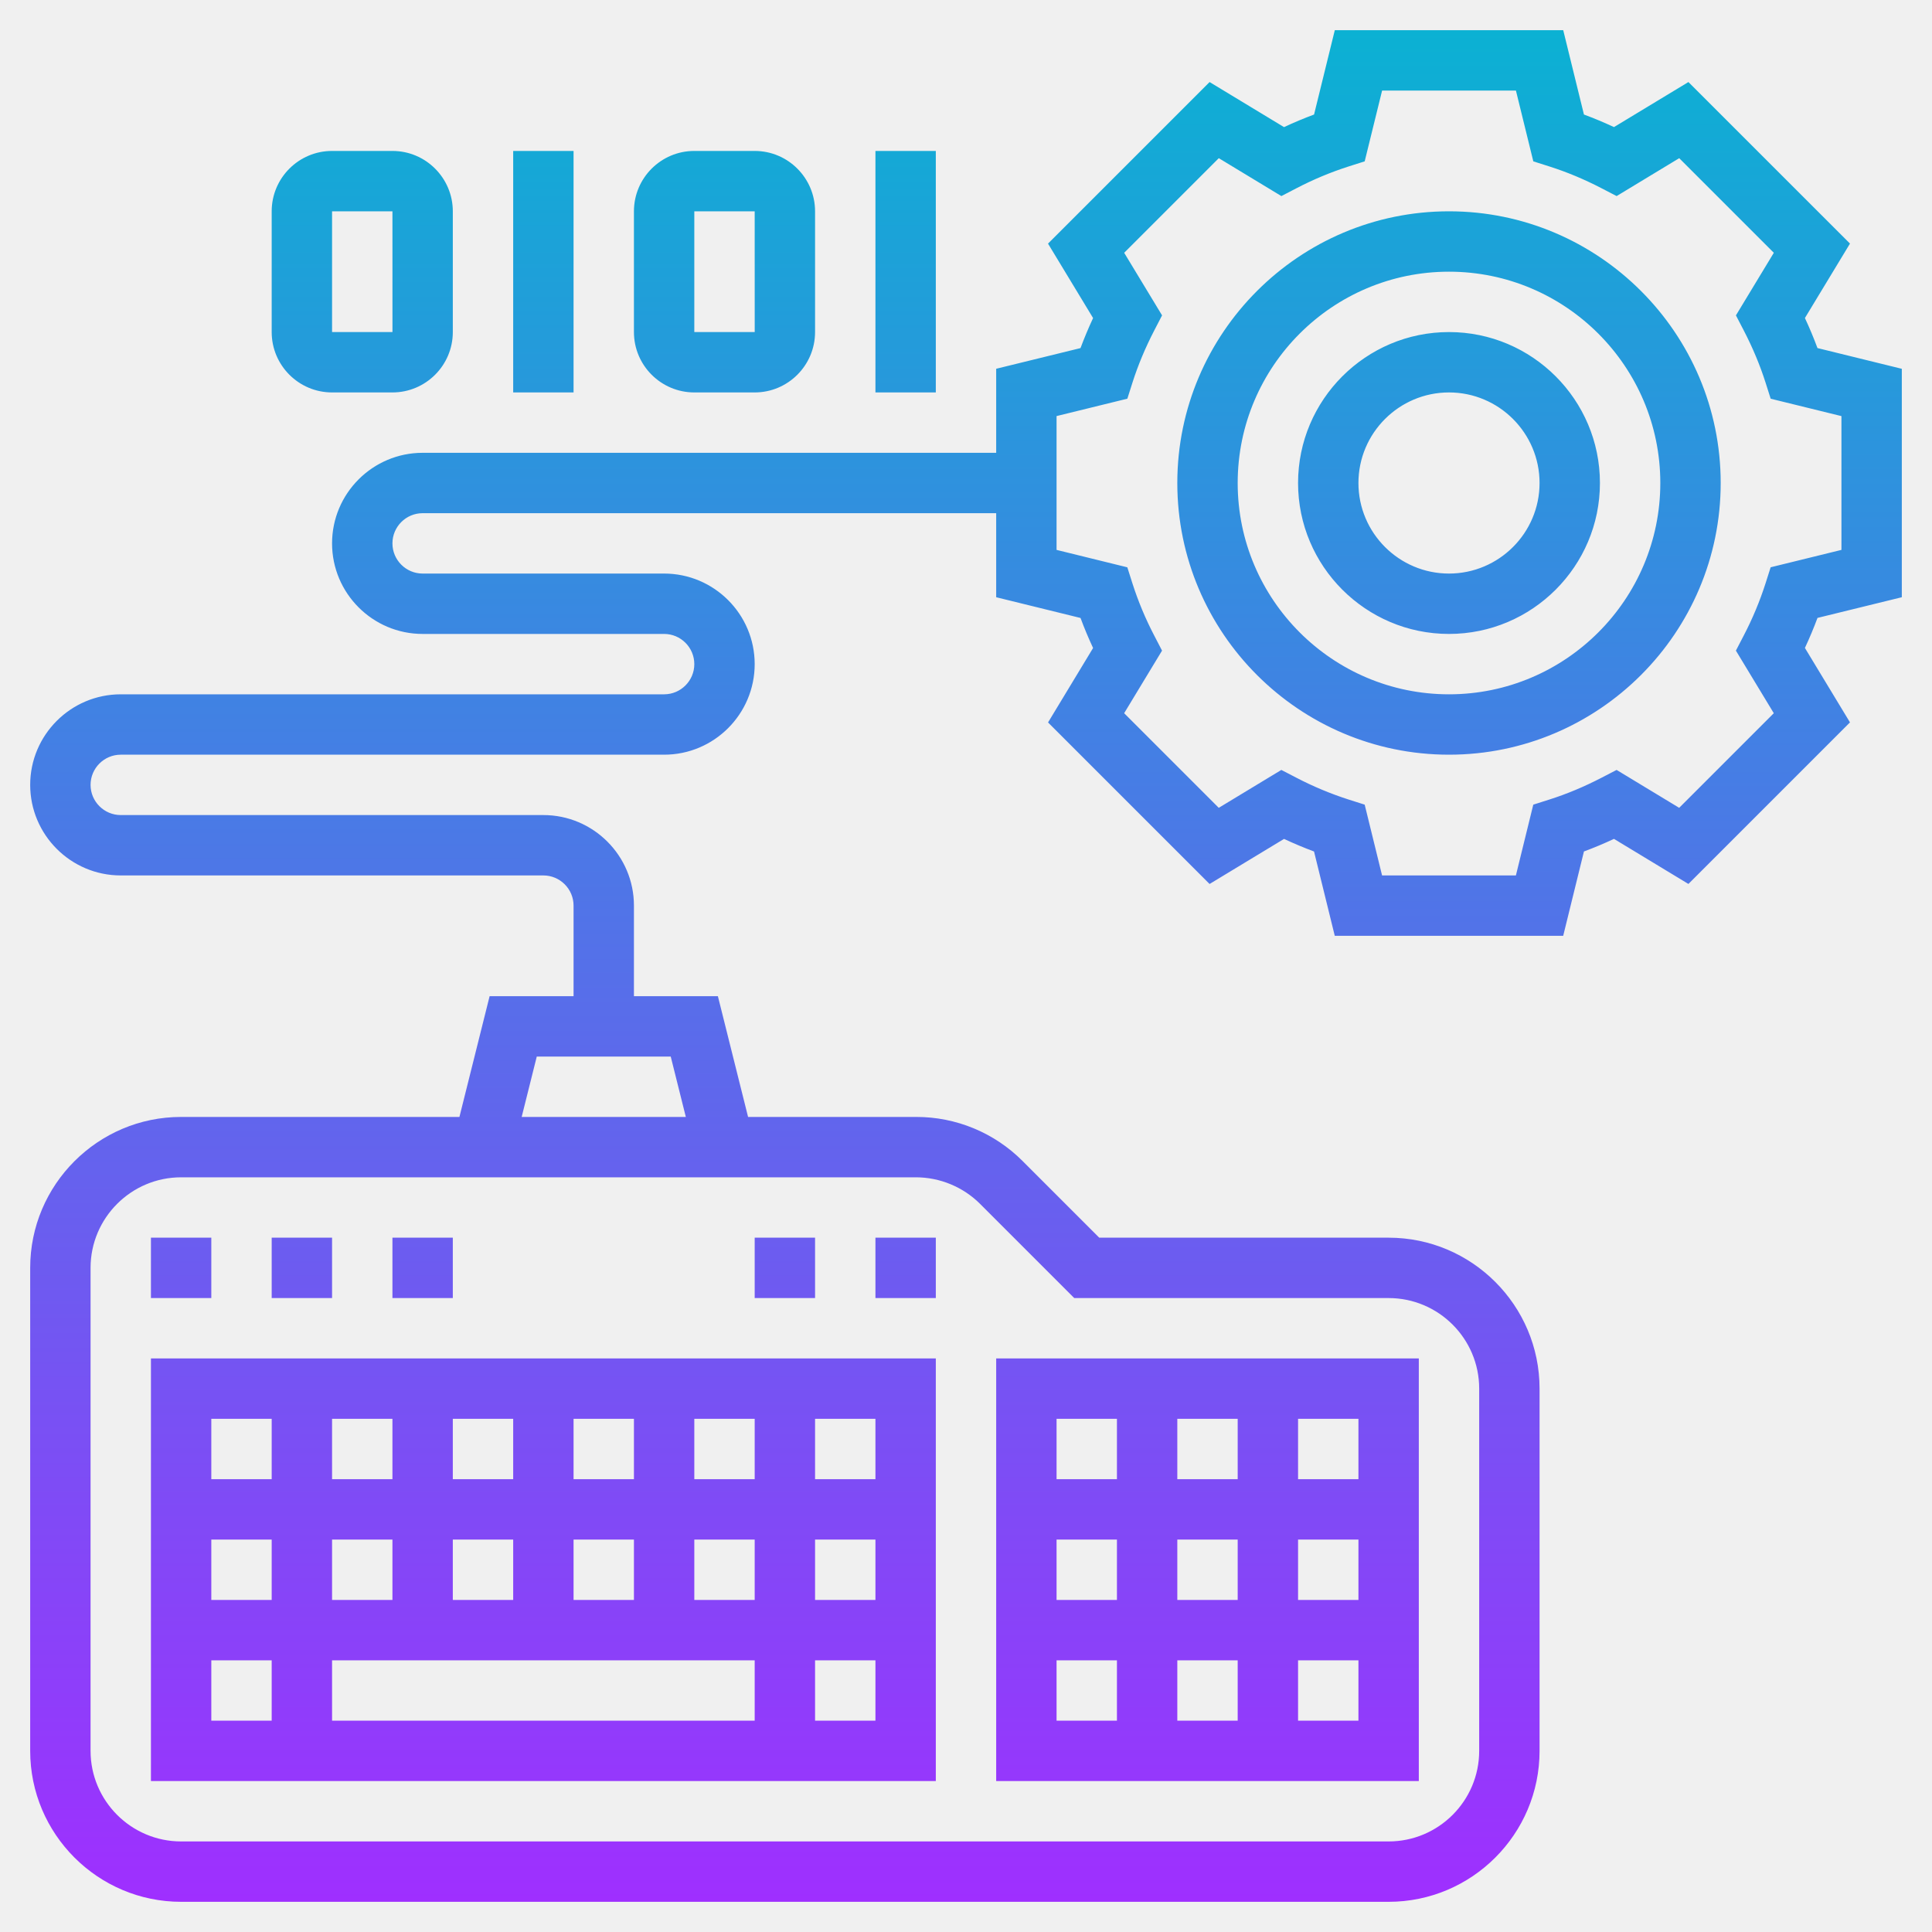
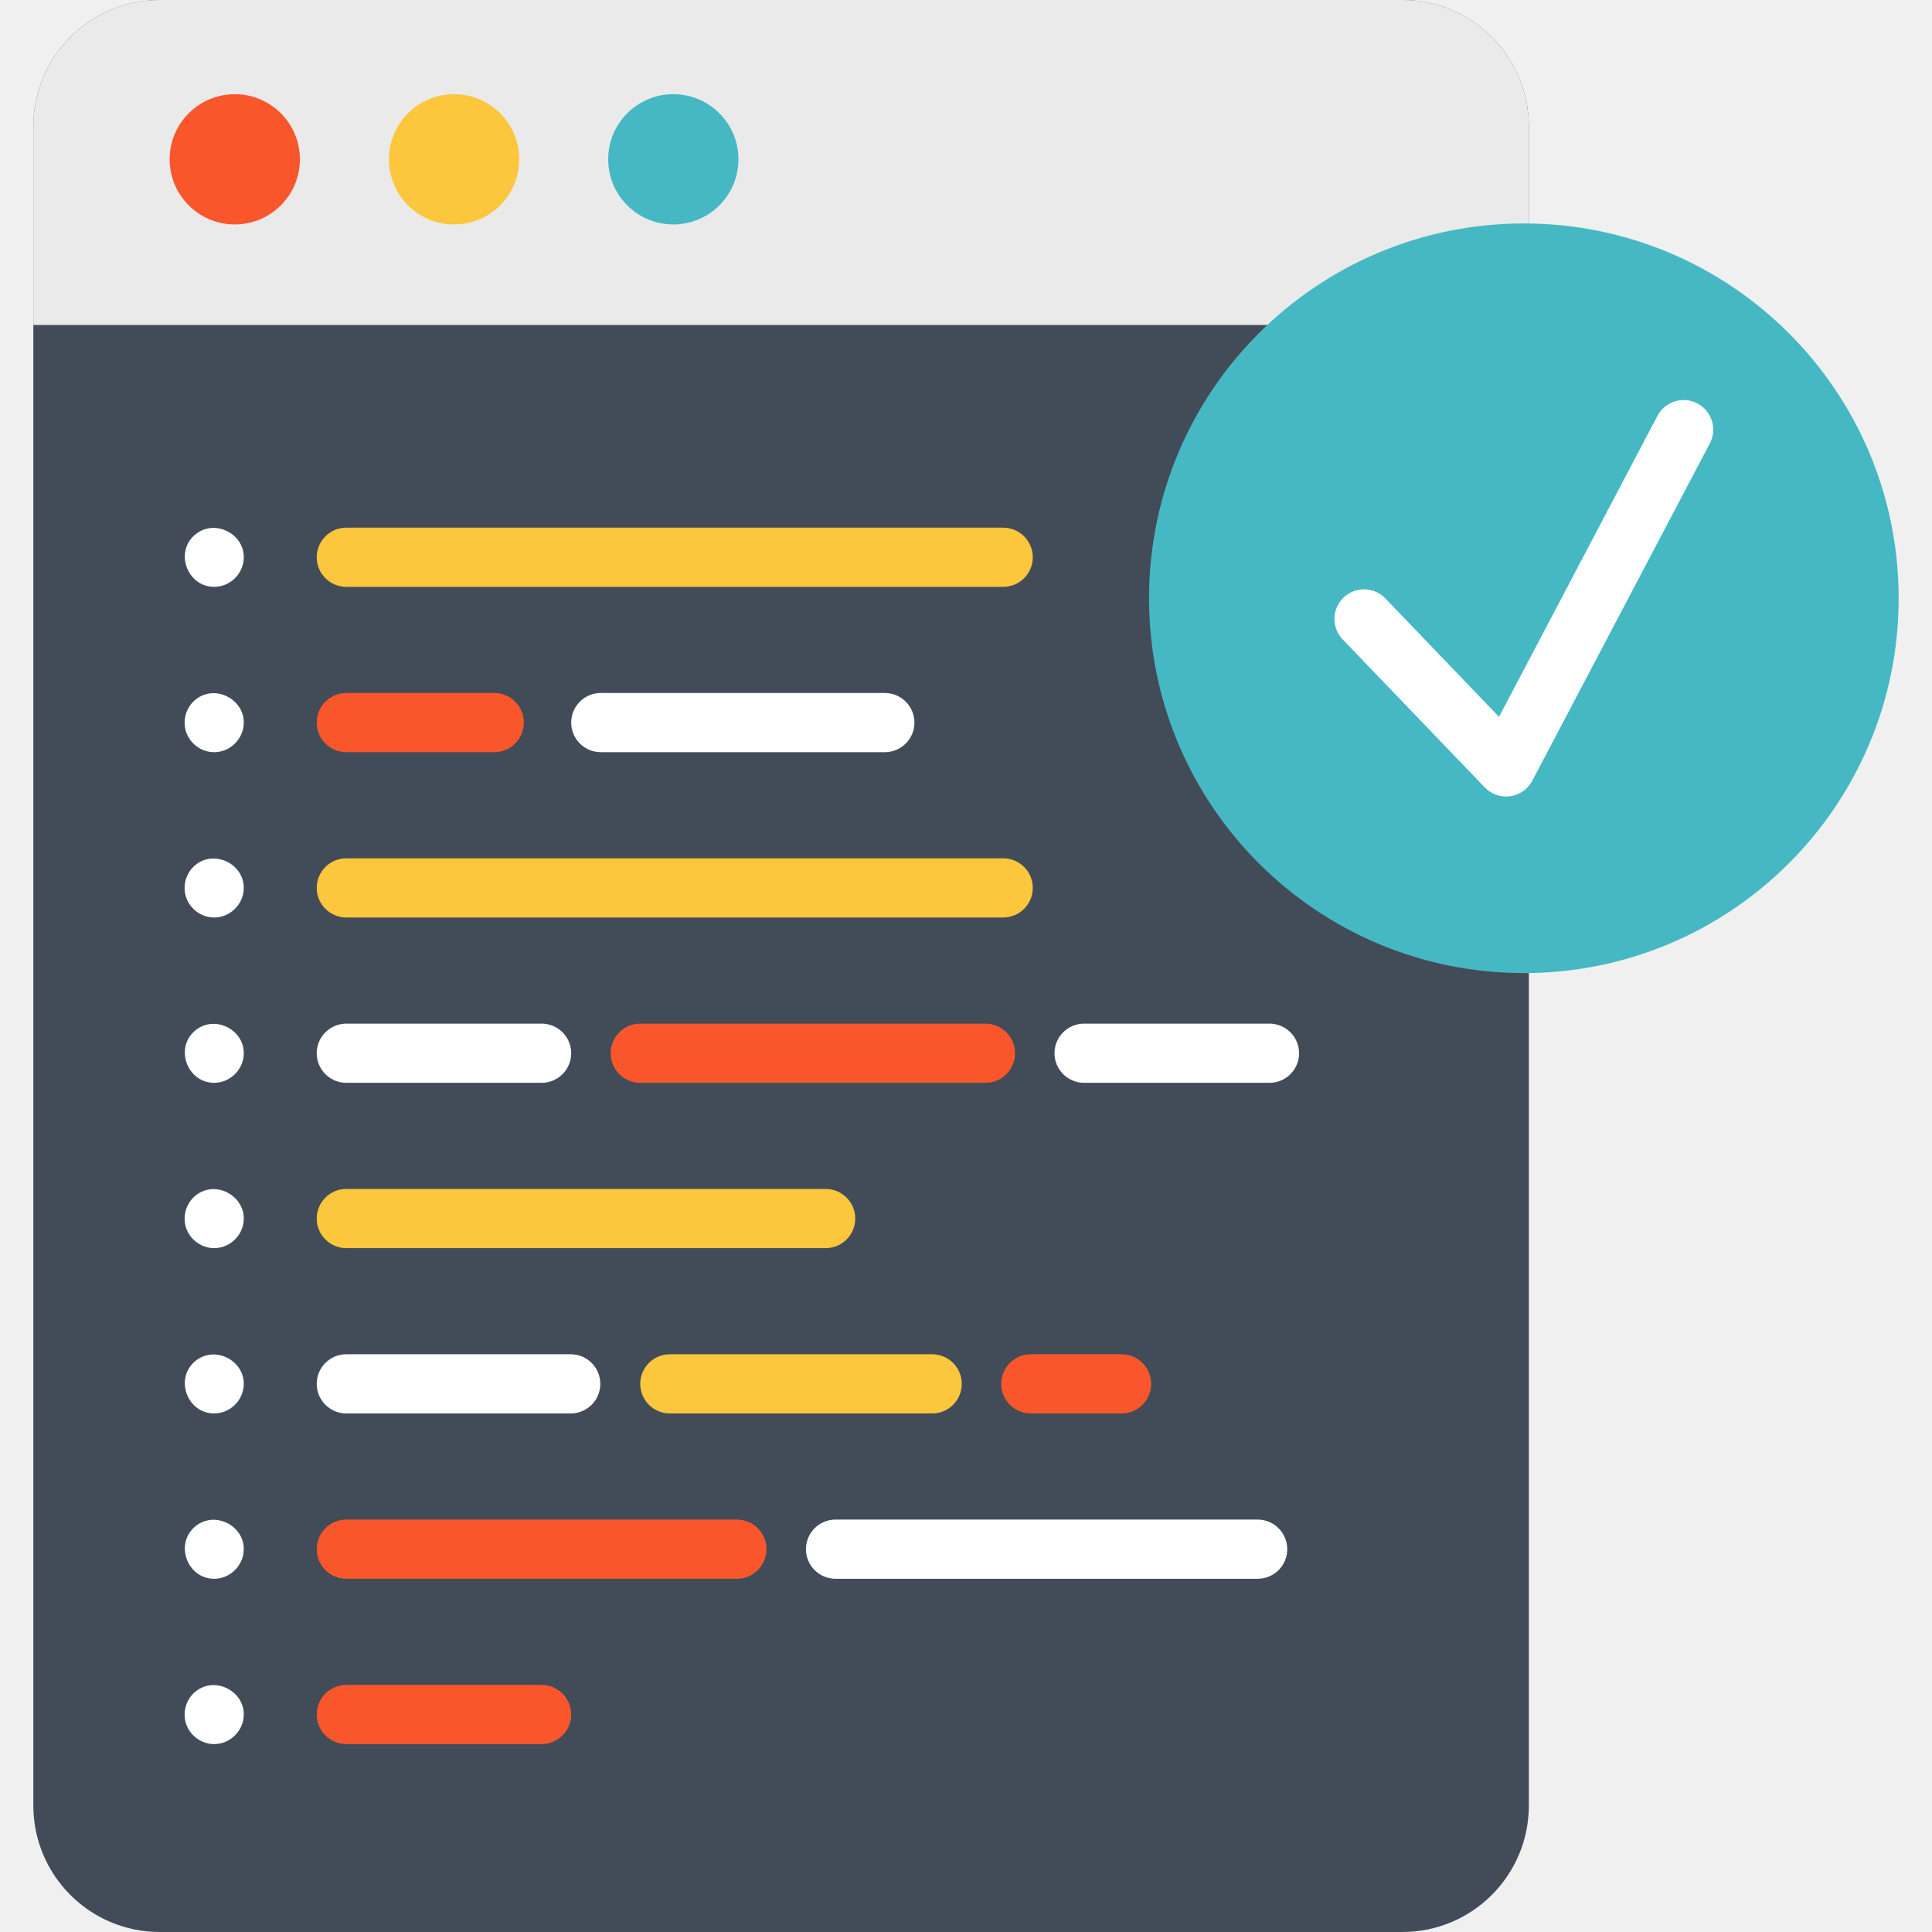
- <svg xmlns="http://www.w3.org/2000/svg" viewBox="0 0 64 64">
-   <linearGradient id="a" gradientUnits="userSpaceOnUse" x1="32" x2="32" y1="63" y2="1">
-     <stop offset="0" stop-color="#9f2fff" />
-     <stop offset="1" stop-color="#0bb1d3" />
-   </linearGradient>
-   <path d="M59.79 10.535l1.493-2.466-5.352-5.351-2.466 1.492c-.33-.154-.662-.293-.995-.416L51.784 1h-7.567l-.687 2.794a12.98 12.98 0 00-.995.417l-2.466-1.493-5.352 5.352 1.493 2.466c-.154.331-.293.663-.417.995L33 12.216V15H14c-1.654 0-3 1.346-3 3s1.346 3 3 3h8c.551 0 1 .449 1 1s-.449 1-1 1H4c-1.654 0-3 1.346-3 3s1.346 3 3 3h14c.551 0 1 .449 1 1v3h-2.781l-1 4H6c-2.757 0-5 2.243-5 5v16c0 2.757 2.243 5 5 5h40c2.757 0 5-2.243 5-5V46c0-2.757-2.243-5-5-5h-9.586l-2.536-2.536A4.966 4.966 0 0030.343 37h-5.562l-1-4H21v-3c0-1.654-1.346-3-3-3H4c-.551 0-1-.449-1-1s.449-1 1-1h18c1.654 0 3-1.346 3-3s-1.346-3-3-3h-8c-.551 0-1-.449-1-1s.449-1 1-1h19v2.784l2.794.687c.123.333.262.665.416.995l-1.492 2.466 5.351 5.351 2.466-1.493c.331.155.663.293.994.417L44.216 31h7.567l.687-2.794c.332-.123.664-.262.995-.417l2.466 1.493 5.352-5.352-1.493-2.466c.154-.33.293-.662.417-.995L63 19.784v-7.567l-2.794-.687a12.867 12.867 0 00-.416-.995zM32.464 39.878L35.586 43H46c1.654 0 3 1.346 3 3v12c0 1.654-1.346 3-3 3H6c-1.654 0-3-1.346-3-3V42c0-1.654 1.346-3 3-3h24.343c.79 0 1.563.32 2.121.878zM22.719 37h-5.438l.5-2h4.438zM61 18.216l-2.345.576-.17.535a11 11 0 01-.722 1.727l-.259.499 1.255 2.073-3.134 3.134-2.073-1.255-.498.258c-.574.297-1.155.541-1.727.722l-.535.17L50.216 29h-4.433l-.576-2.345-.535-.17a11.058 11.058 0 01-1.728-.722l-.498-.258-2.073 1.255-3.134-3.134 1.255-2.073-.258-.498a10.945 10.945 0 01-.722-1.727l-.17-.535L35 18.216v-4.433l2.345-.576.17-.535c.182-.572.425-1.153.722-1.727l.258-.498-1.255-2.073 3.134-3.134 2.073 1.255.498-.258a11.008 11.008 0 011.727-.722l.535-.17L45.784 3h4.433l.576 2.345.535.17c.574.182 1.155.425 1.727.722l.498.258 2.073-1.255 3.134 3.134-1.255 2.073.259.499c.296.571.539 1.152.722 1.727l.17.535 2.344.576zM48 7c-4.962 0-9 4.038-9 9s4.038 9 9 9 9-4.038 9-9-4.038-9-9-9zm0 16c-3.86 0-7-3.14-7-7s3.14-7 7-7 7 3.14 7 7-3.14 7-7 7zm0-12c-2.757 0-5 2.243-5 5s2.243 5 5 5 5-2.243 5-5-2.243-5-5-5zm0 8c-1.654 0-3-1.346-3-3s1.346-3 3-3 3 1.346 3 3-1.346 3-3 3zm-1 26H33v14h14zm-2 4h-2v-2h2zm-6 4v-2h2v2zm2 2v2h-2v-2zm-4-2h-2v-2h2zm2-4v-2h2v2zm4 2h2v2h-2zm-6-4v2h-2v-2zm-2 8h2v2h-2zm8 2v-2h2v2zM5 59h26V45H5zm2-4h2v2H7zm18-2h-2v-2h2zm2-2h2v2h-2zm-8 2v-2h2v2zm-2 0h-2v-2h2zm8 2v2H11v-2zm-2-6v-2h2v2zm-2 0h-2v-2h2zm-4 0h-2v-2h2zm-4 0h-2v-2h2zm0 2v2h-2v-2zm-4 2H7v-2h2zm18 4v-2h2v2zm2-8h-2v-2h2zM9 47v2H7v-2zm-4-6h2v2H5zm6 2H9v-2h2zm4 0h-2v-2h2zm16 0h-2v-2h2zm-4 0h-2v-2h2zM19 5v8h-2V5zm12 0v8h-2V5zm-18 8c1.103 0 2-.897 2-2V7c0-1.103-.897-2-2-2h-2c-1.103 0-2 .897-2 2v4c0 1.103.897 2 2 2zm-2-6h2l.001 4H11zm14 6c1.103 0 2-.897 2-2V7c0-1.103-.897-2-2-2h-2c-1.103 0-2 .897-2 2v4c0 1.103.897 2 2 2zm-2-6h2l.001 4H23z" fill="url(#a)" />
+ <svg xmlns="http://www.w3.org/2000/svg" viewBox="0 0 512 512">
+   <path d="M405.162 33.511v444.98c0 18.5-15.009 33.509-33.521 33.509H42.345c-18.512 0-33.509-15.009-33.509-33.509V33.511C8.836 15 23.834.002 42.345.002h329.296c18.512 0 33.521 14.999 33.521 33.509z" fill="#424c59" />
+   <path d="M405.162 33.509v52.618H8.838V33.509C8.838 14.999 23.835 0 42.347 0h329.294c18.512 0 33.521 14.999 33.521 33.509z" fill="#eaeaea" />
+   <circle cx="62.22" cy="42.22" r="17.259" fill="#f9572b" />
+   <circle cx="120.332" cy="42.22" r="17.259" fill="#fcc63d" />
+   <g fill="#45b8c4">
+     <circle cx="178.434" cy="42.22" r="17.259" />
+     <circle cx="403.836" cy="158.549" r="99.328" />
+   </g>
+   <path d="M265.857 155.525H91.778a7.841 7.841 0 01-7.842-7.842 7.841 7.841 0 017.842-7.842h174.078a7.842 7.842 0 01.001 15.684z" fill="#fcc63d" />
+   <path d="M56.759 155.52c-7.185 0-10.584-9.333-4.979-13.897 5.543-4.514 14.119.481 12.665 7.592-.74 3.62-3.985 6.305-7.686 6.305z" fill="#fff" />
+   <path d="M265.857 243.147H91.778a7.841 7.841 0 01-7.842-7.842 7.841 7.841 0 017.842-7.842h174.078a7.842 7.842 0 01.001 15.684z" fill="#fcc63d" />
+   <g fill="#fff">
+     <path d="M56.759 243.148c-3.281 0-6.273-2.12-7.385-5.204-1.094-3.035-.162-6.542 2.307-8.624 5.254-4.433 13.57-.118 12.881 6.753-.396 3.954-3.829 7.075-7.803 7.075zM336.428 286.958h-49.135a7.841 7.841 0 01-7.842-7.842 7.841 7.841 0 017.842-7.842h49.135a7.841 7.841 0 017.842 7.842 7.843 7.843 0 01-7.842 7.842z" />
+   </g>
+   <path d="M261.151 286.958h-91.479a7.841 7.841 0 01-7.842-7.842 7.841 7.841 0 017.842-7.842h91.479a7.842 7.842 0 010 15.684z" fill="#f9572b" />
+   <g fill="#fff">
+     <path d="M143.531 286.958H91.778a7.841 7.841 0 01-7.842-7.842 7.841 7.841 0 017.842-7.842h51.753a7.841 7.841 0 017.842 7.842 7.841 7.841 0 01-7.842 7.842zM56.759 286.958c-7.071 0-10.494-9.039-5.193-13.717 5.281-4.66 13.871-.173 12.973 6.846-.496 3.866-3.87 6.871-7.78 6.871z" />
+   </g>
+   <path d="M218.808 330.769H91.778a7.841 7.841 0 01-7.842-7.842 7.841 7.841 0 017.842-7.842h127.029a7.841 7.841 0 017.842 7.842 7.841 7.841 0 01-7.841 7.842z" fill="#fcc63d" />
+   <path d="M56.759 330.767c-3.139 0-6.043-1.945-7.246-4.841-1.359-3.273-.291-7.169 2.557-9.285 5.704-4.236 13.966 1.063 12.321 8.055-.823 3.507-4.02 6.071-7.632 6.071z" fill="#fff" />
+   <path d="M297.221 374.58h-24.044a7.841 7.841 0 01-7.842-7.842 7.841 7.841 0 017.842-7.842h24.044a7.842 7.842 0 010 15.684z" fill="#f9572b" />
+   <path d="M247.037 374.58h-69.524a7.841 7.841 0 01-7.842-7.842 7.841 7.841 0 017.842-7.842h69.524a7.842 7.842 0 010 15.684z" fill="#fcc63d" />
+   <g fill="#fff">
+     <path d="M151.372 374.58H91.778a7.841 7.841 0 01-7.842-7.842 7.841 7.841 0 017.842-7.842h59.594a7.843 7.843 0 010 15.684zM56.759 374.576c-7.06 0-10.493-9.01-5.213-13.7 5.281-4.691 13.889-.186 12.992 6.833-.494 3.869-3.87 6.867-7.779 6.867zM333.292 418.39H221.424c-4.332 0-7.842-3.511-7.842-7.842s3.51-7.842 7.842-7.842h111.868a7.842 7.842 0 010 15.684z" />
+   </g>
+   <path d="M195.283 418.39H91.778c-4.332 0-7.842-3.511-7.842-7.842s3.51-7.842 7.842-7.842h103.505c4.332 0 7.842 3.511 7.842 7.842s-3.51 7.842-7.842 7.842z" fill="#f9572b" />
+   <path d="M56.759 418.395c-7.005 0-10.47-8.936-5.272-13.656 5.174-4.698 13.786-.431 13.074 6.577-.401 3.948-3.826 7.079-7.802 7.079z" fill="#fff" />
+   <path d="M143.531 462.201H91.778c-4.332 0-7.842-3.511-7.842-7.842s3.51-7.842 7.842-7.842h51.753c4.332 0 7.842 3.511 7.842 7.842s-3.51 7.842-7.842 7.842z" fill="#f9572b" />
+   <path d="M56.759 462.204c-3.277 0-6.282-2.121-7.385-5.204-1.165-3.253-.002-7.024 2.827-9.024 5.628-3.978 13.649 1.047 12.244 7.912-.742 3.619-3.984 6.316-7.686 6.316z" fill="#fff" />
+   <path d="M130.984 199.336H91.778a7.841 7.841 0 01-7.842-7.842 7.841 7.841 0 017.842-7.842h39.206a7.841 7.841 0 017.842 7.842 7.841 7.841 0 01-7.842 7.842z" fill="#f9572b" />
+   <g fill="#fff">
+     <path d="M234.491 199.336h-75.276a7.841 7.841 0 01-7.842-7.842 7.841 7.841 0 017.842-7.842h75.276a7.841 7.841 0 017.842 7.842 7.843 7.843 0 01-7.842 7.842zM56.759 199.34c-3.218 0-6.156-2.04-7.315-5.03-1.234-3.183-.205-6.899 2.487-8.996 5.573-4.342 13.949.707 12.513 7.711-.741 3.617-3.983 6.315-7.685 6.315zM399.132 211.085a7.836 7.836 0 01-5.656-2.411l-37.638-39.206a7.841 7.841 0 1111.313-10.86l30.107 31.362 41.983-79.768a7.842 7.842 0 1113.879 7.305l-47.048 89.391a7.838 7.838 0 01-6.94 4.187z" />
+   </g>
</svg>
